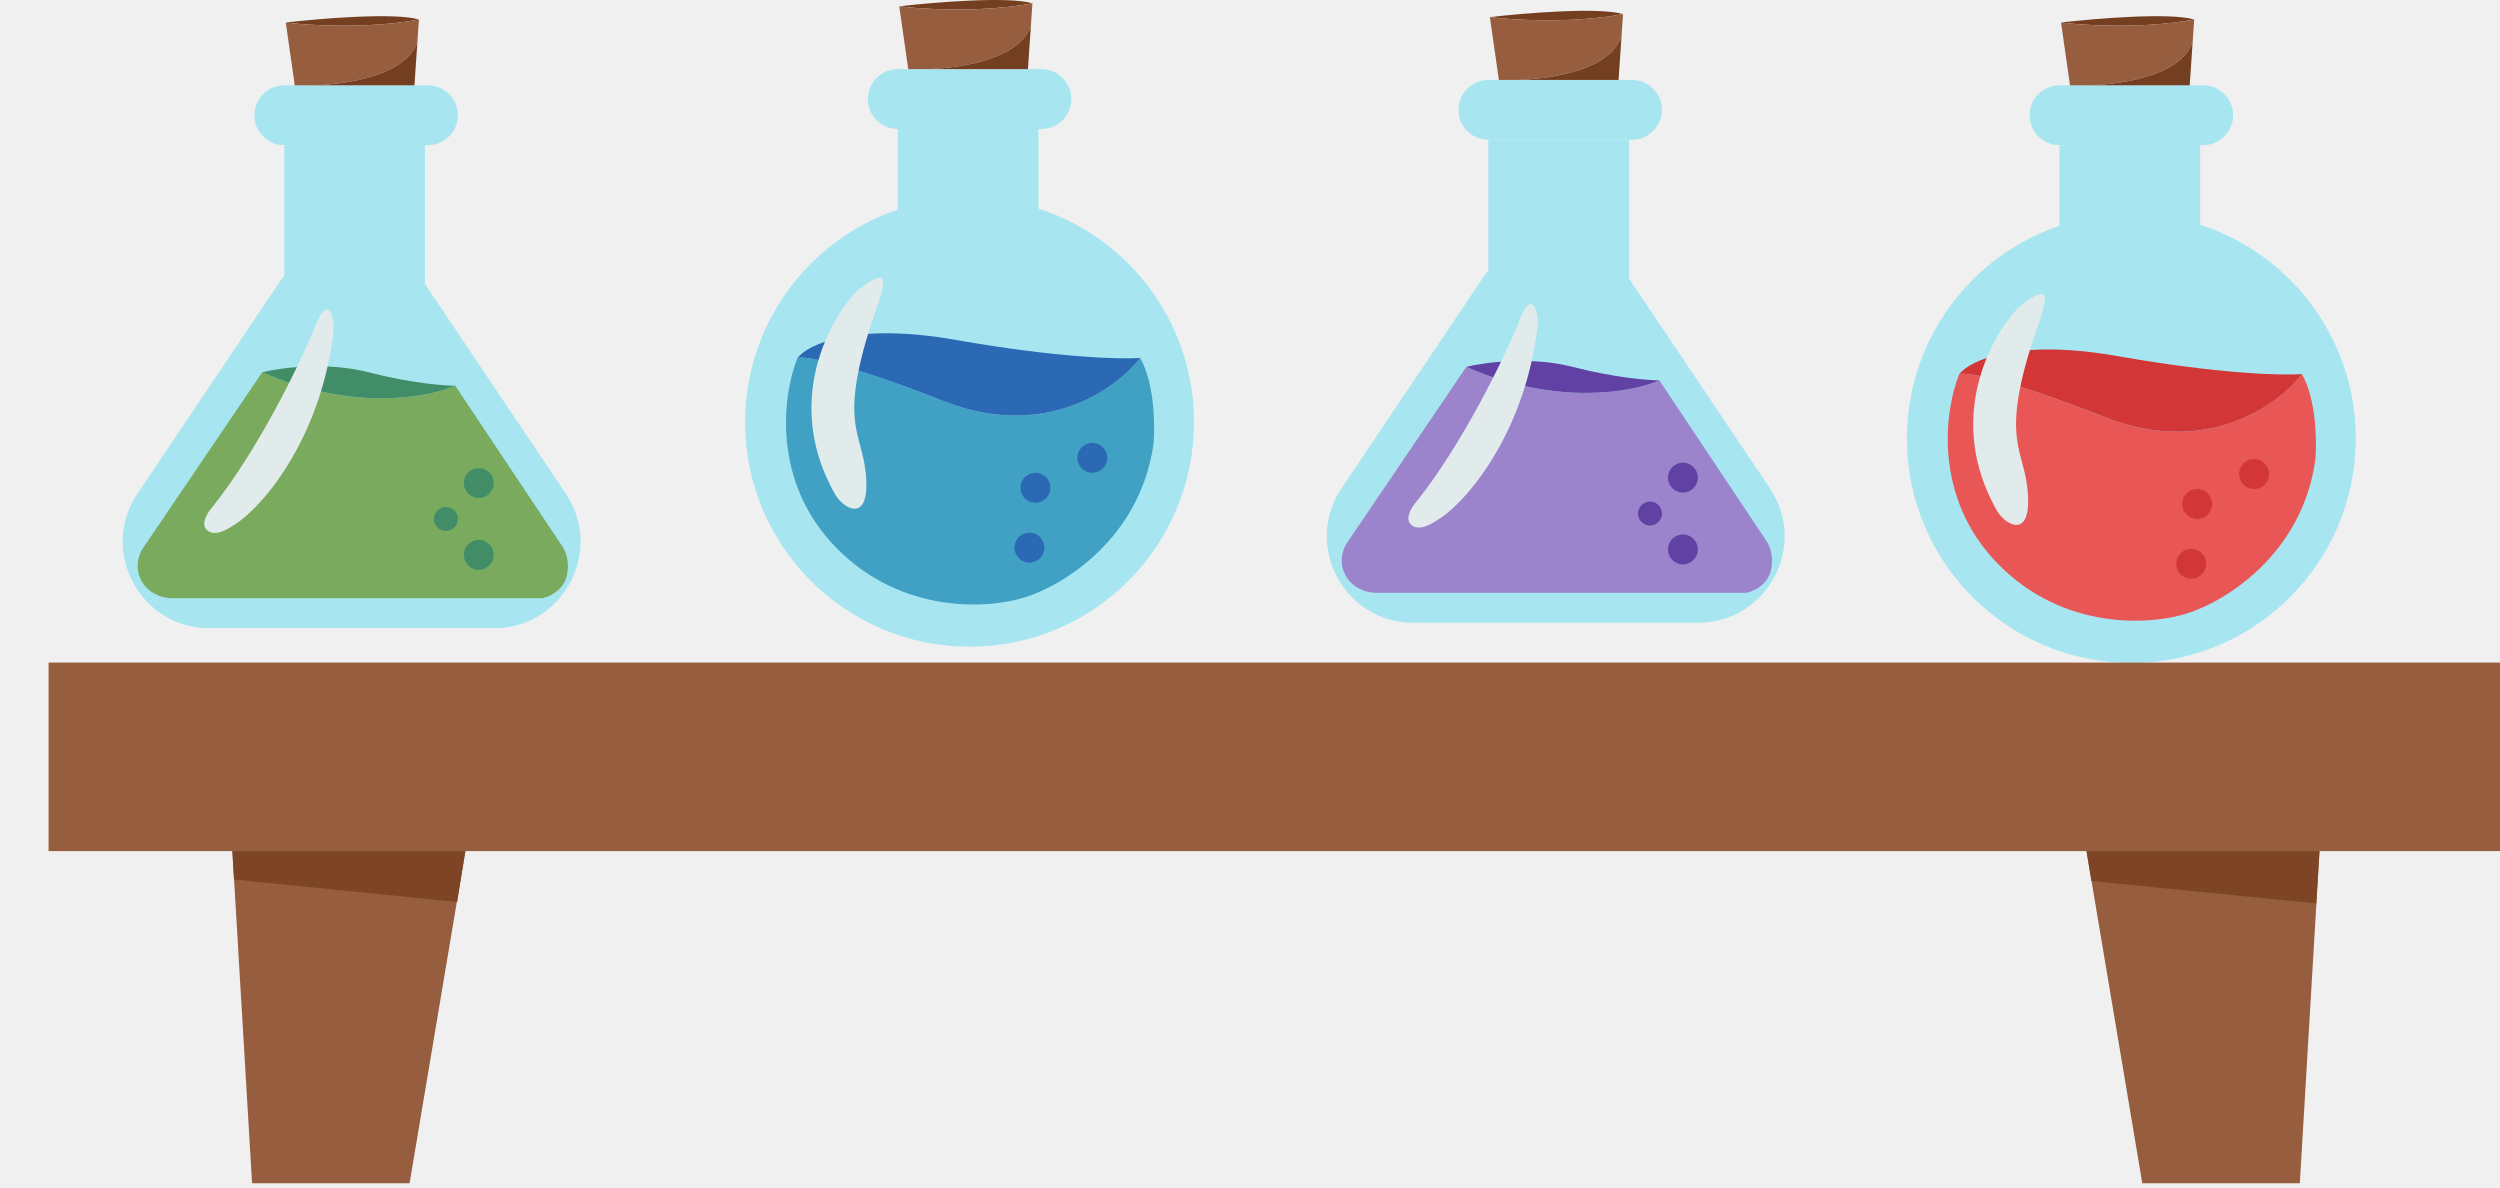
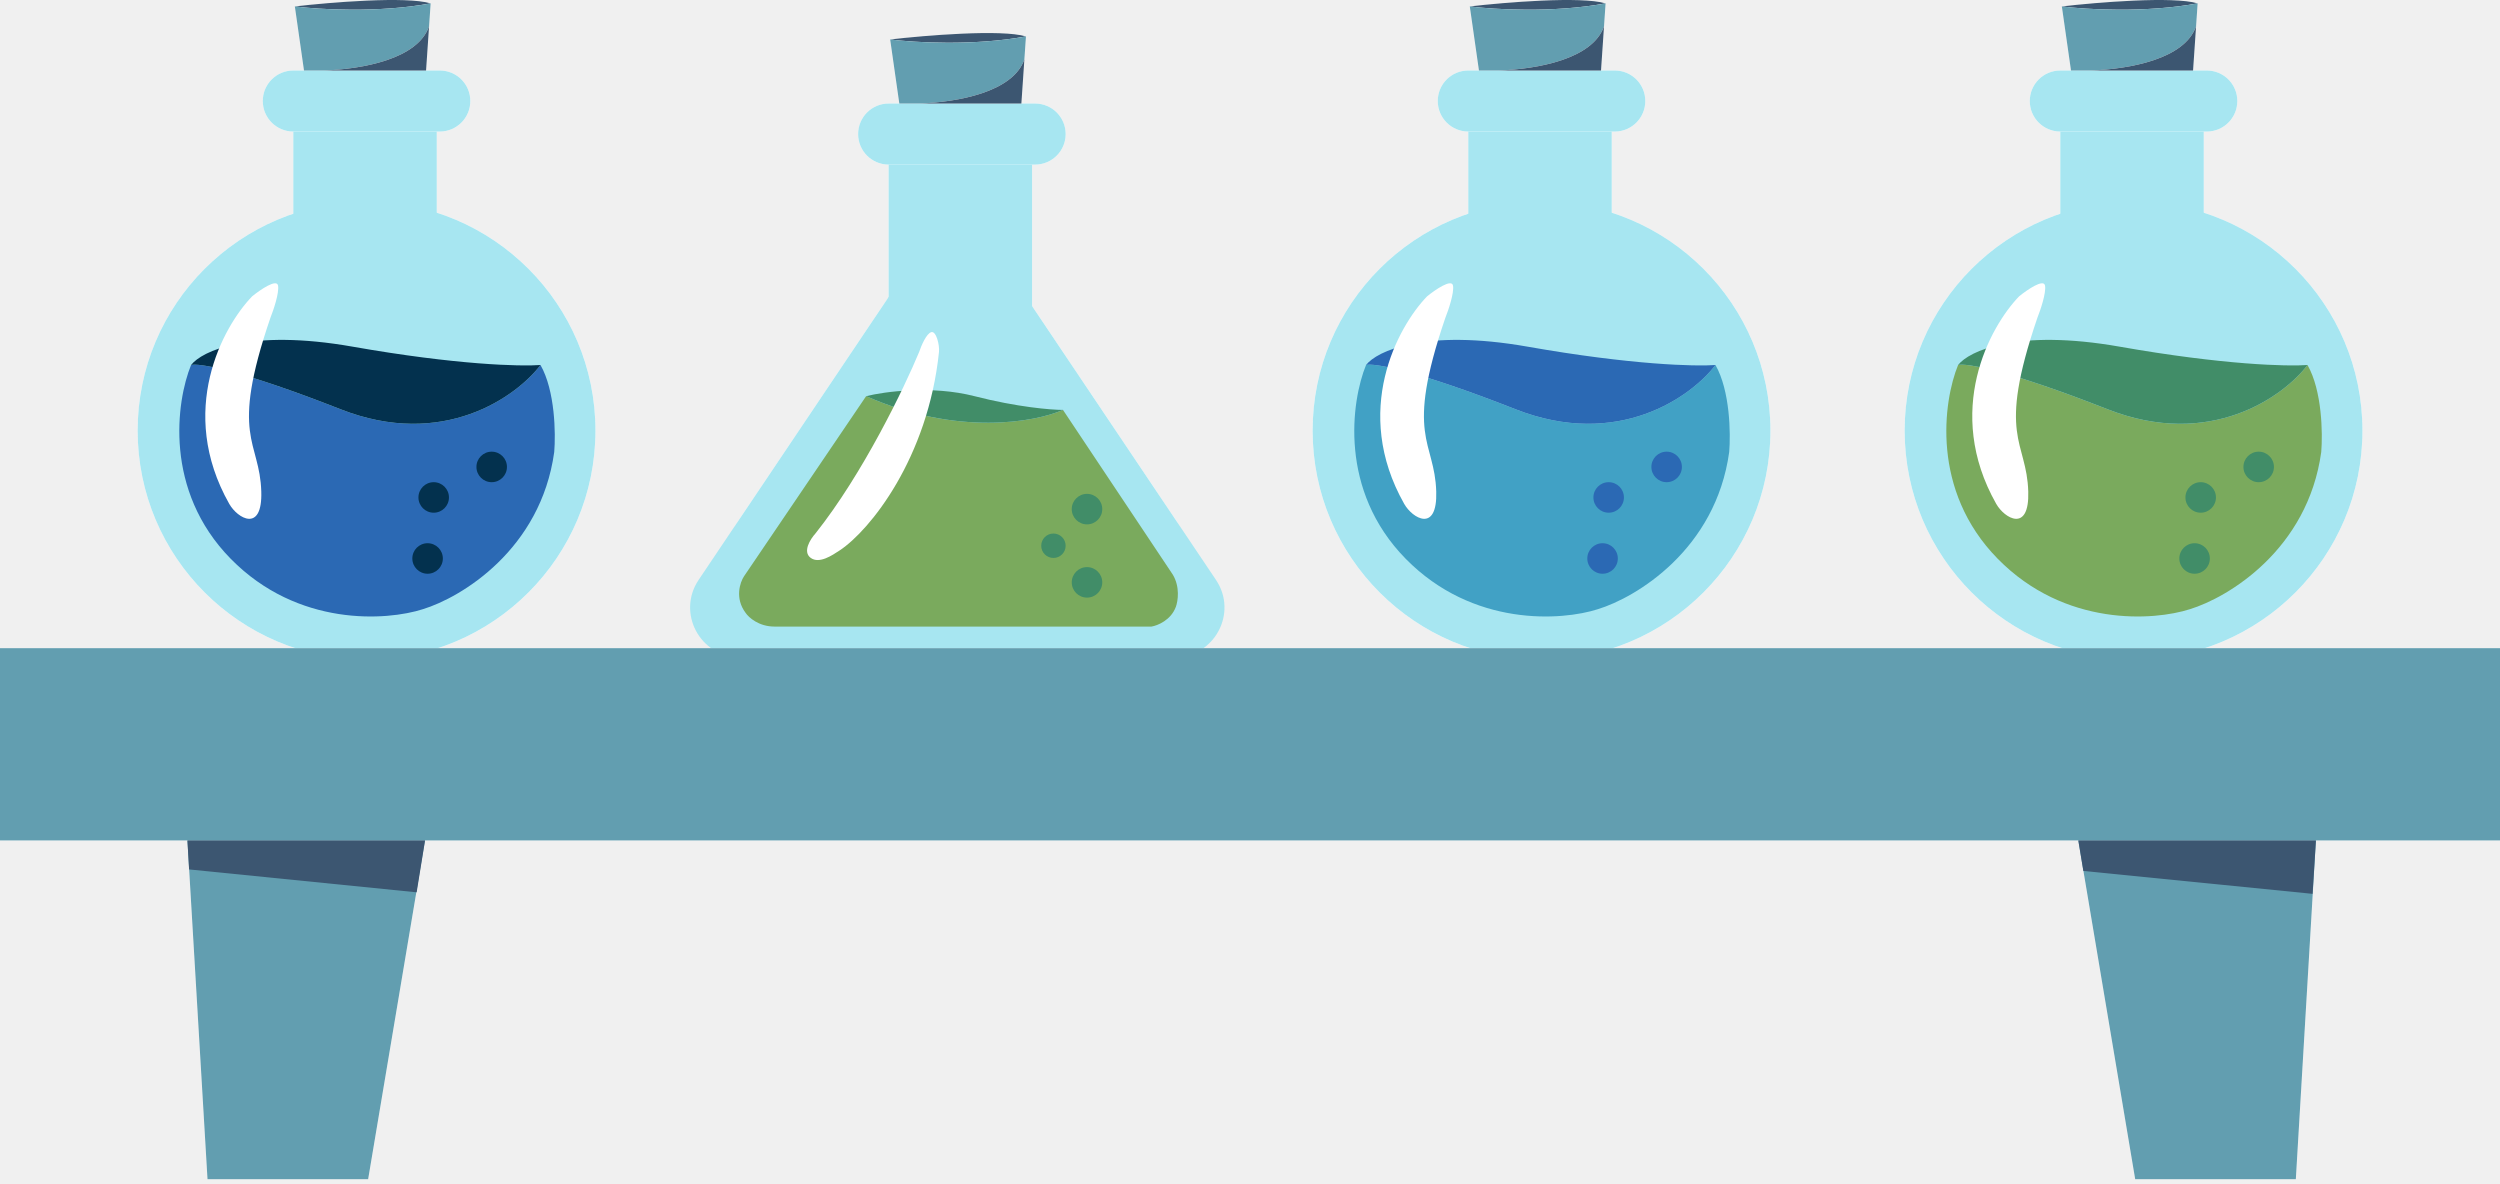
- <svg xmlns="http://www.w3.org/2000/svg" width="463" height="220" viewBox="0 0 463 220" fill="none">
-   <path d="M51.837 52.148C58.177 42.709 72.062 42.709 78.401 52.148L104.776 91.414C111.915 102.043 104.298 116.335 91.494 116.335H38.745C25.941 116.335 18.324 102.043 25.463 91.414L51.837 52.148Z" fill="#A7E6F1" />
-   <rect x="52.648" y="26.888" width="26.048" height="39.903" fill="#A7E6F1" />
-   <rect x="47.107" y="15.804" width="37.686" height="11.084" rx="5.542" fill="#A7E6F1" />
-   <path d="M52.926 4.166C57.175 4.72 68.056 5.385 77.588 3.612C73.154 2.282 59.299 3.427 52.926 4.166Z" fill="#743E21" />
-   <path d="M54.588 15.804L52.926 4.166C57.175 4.72 68.056 5.385 77.588 3.612L77.305 7.768C75.252 13.726 65.248 15.54 58.213 15.804H54.588Z" fill="#965E3F" />
-   <path d="M58.213 15.804H76.757L77.305 7.768C75.252 13.726 65.248 15.54 58.213 15.804Z" fill="#743E21" />
-   <path d="M48.563 68.944L26.395 101.642C25.656 102.751 24.677 105.632 26.672 108.293C27.226 109.124 29.055 110.787 31.937 110.787H100.382C101.49 110.602 103.929 109.623 104.815 107.184C105.185 106.168 105.591 103.582 104.261 101.365L84.31 71.438C79.322 73.655 65.19 76.26 48.563 68.944Z" fill="#7AAA5D" />
-   <path d="M48.563 68.944C65.19 76.26 79.322 73.655 84.31 71.438C82.185 71.438 75.996 70.939 68.238 68.944C60.479 66.949 51.889 68.113 48.563 68.944Z" fill="#418D68" />
-   <circle cx="88.673" cy="102.757" r="2.771" fill="#418D68" />
-   <circle cx="82.576" cy="96.107" r="2.217" fill="#418D68" />
-   <circle cx="88.673" cy="89.457" r="2.771" fill="#418D68" />
-   <path d="M39.348 93.891C47.994 83.028 55.513 67.381 58.191 60.915C58.561 59.807 59.521 57.535 60.408 57.313C61.295 57.091 61.923 59.66 61.794 60.915C59.798 80.202 49.231 93.336 43.782 96.938C42.396 97.854 40.069 99.433 38.517 98.324C36.965 97.216 38.425 94.906 39.348 93.891Z" fill="#E2EBEC" />
-   <path d="M274.837 51.148C281.177 41.709 295.062 41.709 301.401 51.148L327.776 90.414C334.915 101.043 327.298 115.335 314.494 115.335H261.745C248.941 115.335 241.324 101.043 248.463 90.414L274.837 51.148Z" fill="#A7E6F1" />
-   <rect x="275.648" y="25.888" width="26.048" height="39.903" fill="#A7E6F1" />
-   <rect x="270.107" y="14.804" width="37.686" height="11.084" rx="5.542" fill="#A7E6F1" />
-   <path d="M275.926 3.166C280.175 3.72 291.056 4.385 300.588 2.612C296.154 1.282 282.299 2.427 275.926 3.166Z" fill="#743E21" />
-   <path d="M277.588 14.804L275.926 3.166C280.175 3.72 291.056 4.385 300.588 2.612L300.305 6.768C298.252 12.726 288.248 14.54 281.213 14.804H277.588Z" fill="#965E3F" />
-   <path d="M281.213 14.804H299.757L300.305 6.768C298.252 12.726 288.248 14.54 281.213 14.804Z" fill="#743E21" />
-   <path d="M271.563 67.944L249.395 100.642C248.656 101.751 247.677 104.632 249.672 107.293C250.226 108.124 252.055 109.787 254.937 109.787H323.382C324.49 109.602 326.929 108.623 327.815 106.184C328.185 105.168 328.591 102.582 327.261 100.365L307.31 70.438C302.322 72.655 288.19 75.26 271.563 67.944Z" fill="#9B84CC" />
-   <path d="M271.563 67.944C288.19 75.26 302.322 72.655 307.31 70.438C305.185 70.438 298.997 69.939 291.238 67.944C283.479 65.949 274.889 67.113 271.563 67.944Z" fill="#6141A4" />
-   <circle cx="311.673" cy="101.757" r="2.771" fill="#6141A4" />
-   <circle cx="305.576" cy="95.107" r="2.217" fill="#6141A4" />
-   <circle cx="311.673" cy="88.457" r="2.771" fill="#6141A4" />
-   <path d="M262.348 92.891C270.994 82.028 278.513 66.381 281.191 59.915C281.561 58.807 282.521 56.535 283.408 56.313C284.295 56.091 284.923 58.66 284.794 59.915C282.798 79.202 272.231 92.336 266.782 95.938C265.396 96.854 263.069 98.433 261.517 97.324C259.965 96.216 261.425 93.906 262.348 92.891Z" fill="#E2EBEC" />
-   <circle cx="179.566" cy="78.201" r="41.566" fill="#A7E6F1" />
-   <rect x="166.266" y="23.888" width="26.048" height="39.903" fill="#A7E6F1" />
-   <rect x="160.723" y="12.804" width="37.686" height="11.084" rx="5.542" fill="#A7E6F1" />
-   <path d="M166.543 1.166C170.792 1.72 181.673 2.385 191.205 0.612C186.772 -0.718 172.916 0.427 166.543 1.166Z" fill="#743E21" />
-   <path d="M168.206 12.804L166.543 1.166C170.792 1.72 181.673 2.385 191.205 0.612L190.922 4.768C188.87 10.726 178.865 12.54 171.831 12.804H168.206Z" fill="#965E3F" />
-   <path d="M171.831 12.804H190.374L190.922 4.768C188.87 10.726 178.865 12.54 171.831 12.804Z" fill="#743E21" />
-   <path d="M147.699 66.285C145.02 72.843 142.711 89.063 154.904 101.477C167.096 113.892 183.261 112.746 189.819 110.622C196.746 108.497 211.211 99.815 213.65 82.08C213.927 78.755 213.816 70.941 211.156 66.285C206.815 72.012 193.477 81.637 174.855 74.321C156.234 67.006 148.992 65.916 147.699 66.285Z" fill="#41A1C5" />
-   <path d="M174.855 74.321C193.477 81.637 206.815 72.012 211.156 66.285C207.646 66.562 195.915 66.285 177.072 62.96C158.229 59.635 149.639 63.791 147.699 66.285C148.992 65.916 156.234 67.006 174.855 74.321Z" fill="#2B69B4" />
-   <path d="M154.629 91.502C145.097 74.654 153.428 59.358 158.786 53.816C160.263 52.615 163.274 50.546 163.496 51.876C163.718 53.206 162.665 56.31 162.11 57.695C154.629 79.586 160.171 79.863 160.448 89.285C160.669 96.822 156.129 94.152 154.629 91.502Z" fill="#E2EBEC" />
-   <circle cx="190.65" cy="101.42" r="2.771" fill="#2B69B4" />
-   <circle cx="191.759" cy="90.336" r="2.771" fill="#2B69B4" />
-   <circle cx="202.289" cy="84.794" r="2.771" fill="#2B69B4" />
-   <circle cx="394.726" cy="81.201" r="41.566" fill="#A7E6F1" />
-   <rect x="381.426" y="26.888" width="26.048" height="39.903" fill="#A7E6F1" />
-   <rect x="375.885" y="15.804" width="37.686" height="11.084" rx="5.542" fill="#A7E6F1" />
-   <path d="M381.703 4.166C385.952 4.72 396.833 5.385 406.365 3.612C401.932 2.282 388.077 3.427 381.703 4.166Z" fill="#743E21" />
-   <path d="M383.366 15.804L381.703 4.166C385.952 4.72 396.833 5.385 406.365 3.612L406.082 7.768C404.03 13.726 394.025 15.54 386.991 15.804H383.366Z" fill="#965E3F" />
-   <path d="M386.991 15.804H405.534L406.082 7.768C404.03 13.726 394.025 15.54 386.991 15.804Z" fill="#743E21" />
-   <path d="M362.859 69.285C360.18 75.843 357.871 92.063 370.064 104.477C382.256 116.892 398.421 115.746 404.979 113.622C411.907 111.497 426.371 102.815 428.81 85.08C429.087 81.755 428.976 73.941 426.316 69.285C421.975 75.012 408.637 84.637 390.015 77.321C371.394 70.006 364.152 68.916 362.859 69.285Z" fill="#E95656" />
-   <path d="M390.015 77.321C408.637 84.637 421.975 75.012 426.316 69.285C422.806 69.562 411.075 69.285 392.232 65.96C373.389 62.635 364.799 66.791 362.859 69.285C364.152 68.916 371.394 70.006 390.015 77.321Z" fill="#D23636" />
-   <path d="M369.789 94.502C360.257 77.654 368.588 62.358 373.946 56.816C375.423 55.615 378.434 53.546 378.656 54.876C378.878 56.206 377.825 59.31 377.27 60.695C369.789 82.586 375.331 82.863 375.608 92.285C375.83 99.822 371.289 97.152 369.789 94.502Z" fill="#E2EBEC" />
-   <circle cx="405.81" cy="104.42" r="2.771" fill="#D23636" />
-   <circle cx="406.919" cy="93.336" r="2.771" fill="#D23636" />
-   <circle cx="417.449" cy="87.794" r="2.771" fill="#D23636" />
-   <rect x="9" y="122.709" width="454" height="34.915" fill="#965E3F" />
-   <path d="M43.035 157.624H86.186L75.854 219.141H46.682L43.035 157.624Z" fill="#965E3F" />
-   <path d="M429.572 157.624H386.421L396.753 219.141H425.926L429.572 157.624Z" fill="#965E3F" />
-   <path d="M43.035 157.624H86.186L84.667 167.045L43.339 162.889L43.035 157.624Z" fill="#7D4425" />
-   <path d="M386.422 157.624H429.573L428.965 167.322L387.334 163.166L386.422 157.624Z" fill="#7D4425" />
+ <svg xmlns="http://www.w3.org/2000/svg" width="454" height="215" viewBox="0 0 454 215" fill="none">
+   <path d="M161.653 7.166C168.027 6.427 181.882 5.281 186.315 6.611L186.031 10.769L185.483 18.804H187.979C191.039 18.804 193.52 21.285 193.521 24.346C193.521 27.407 191.039 29.889 187.979 29.889H187.423V55.585L213.503 94.414C220.642 105.043 213.025 119.335 200.221 119.335H147.473C134.668 119.335 127.051 105.043 134.19 94.414L160.564 55.148C160.822 54.764 161.094 54.397 161.376 54.044V29.889H161.377C158.316 29.889 155.835 27.407 155.835 24.346C155.835 21.285 158.316 18.804 161.377 18.804H163.315L161.653 7.166Z" fill="white" />
+   <path d="M166.375 46.496C169.941 41.187 177.751 41.187 181.317 46.496L220.825 105.317C224.841 111.296 220.557 119.336 213.354 119.336H134.338C127.135 119.336 122.851 111.296 126.866 105.317L166.375 46.496Z" fill="#A7E6F1" />
+   <rect x="161.375" y="29.888" width="26.048" height="39.903" fill="#A7E6F1" />
+   <rect x="155.836" y="18.804" width="37.686" height="11.084" rx="5.542" fill="#A7E6F1" />
+   <path d="M161.652 7.166C165.901 7.72 176.782 8.385 186.315 6.612C181.881 5.282 168.026 6.427 161.652 7.166Z" fill="#3C5671" />
+   <path d="M163.315 18.804L161.652 7.166C165.901 7.72 176.782 8.385 186.315 6.612L186.031 10.768C183.979 16.726 173.974 18.54 166.94 18.804H163.315Z" fill="#629EB0" />
+   <path d="M166.94 18.804H185.483L186.031 10.768C183.979 16.726 173.974 18.54 166.94 18.804Z" fill="#3C5671" />
+   <path d="M157.29 71.944L135.122 104.642C134.383 105.751 133.404 108.632 135.399 111.293C135.953 112.124 137.782 113.787 140.664 113.787H209.108C210.217 113.602 212.655 112.623 213.542 110.184C213.911 109.168 214.318 106.582 212.988 104.365L193.036 74.438C188.048 76.655 173.916 79.26 157.29 71.944Z" fill="#7AAA5D" />
+   <path d="M157.29 71.944C173.916 79.26 188.048 76.655 193.036 74.438C190.912 74.438 184.723 73.939 176.964 71.944C169.205 69.949 160.615 71.113 157.29 71.944Z" fill="#418D68" />
+   <circle cx="197.4" cy="105.757" r="2.771" fill="#418D68" />
+   <circle cx="191.303" cy="99.107" r="2.217" fill="#418D68" />
+   <circle cx="197.4" cy="92.456" r="2.771" fill="#418D68" />
+   <path d="M148.075 96.891C156.72 86.028 164.239 70.381 166.918 63.915C167.287 62.807 168.248 60.535 169.135 60.313C170.021 60.091 170.65 62.66 170.52 63.915C168.525 83.202 157.958 96.336 152.508 99.938C151.123 100.854 148.795 102.433 147.243 101.324C145.692 100.216 147.151 97.906 148.075 96.891Z" fill="white" />
+   <path d="M53.545 1.166C59.918 0.427 73.773 -0.719 78.207 0.611L77.924 4.769L77.376 12.805H79.871C82.932 12.805 85.413 15.286 85.413 18.347C85.413 21.407 82.931 23.889 79.87 23.889H79.315V38.629C96.036 44.01 108.135 59.692 108.135 78.201C108.135 101.157 89.525 119.767 66.569 119.767C43.613 119.767 25.004 101.157 25.004 78.201C25.004 59.897 36.835 44.356 53.268 38.81V23.889H53.269C50.208 23.889 47.727 21.407 47.727 18.347C47.727 15.286 50.208 12.805 53.269 12.805H55.208L53.545 1.166Z" fill="white" />
+   <circle cx="66.566" cy="78.201" r="41.566" fill="#A7E6F1" />
+   <rect x="53.266" y="23.888" width="26.048" height="39.903" fill="#A7E6F1" />
+   <rect x="47.723" y="12.804" width="37.686" height="11.084" rx="5.542" fill="#A7E6F1" />
+   <path d="M53.543 1.166C57.792 1.72 68.673 2.385 78.205 0.612C73.772 -0.718 59.916 0.427 53.543 1.166Z" fill="#3C5671" />
+   <path d="M55.206 12.804L53.543 1.166C57.792 1.72 68.673 2.385 78.205 0.612L77.922 4.768C75.87 10.726 65.865 12.54 58.831 12.804H55.206Z" fill="#629EB0" />
+   <path d="M58.831 12.804H77.374L77.922 4.768C75.87 10.726 65.865 12.54 58.831 12.804Z" fill="#3C5671" />
+   <path d="M34.697 66.285C32.018 72.844 29.709 89.063 41.902 101.478C54.094 113.892 70.259 112.746 76.817 110.622C83.744 108.498 98.209 99.815 100.648 82.08C100.925 78.755 100.814 70.941 98.154 66.285C93.813 72.012 80.475 81.637 61.853 74.321C43.232 67.006 35.99 65.916 34.697 66.285Z" fill="#2B69B4" />
+   <path d="M61.853 74.321C80.475 81.637 93.813 72.012 98.154 66.285C94.644 66.562 82.913 66.285 64.07 62.96C45.227 59.635 36.637 63.791 34.697 66.285C35.99 65.916 43.232 67.006 61.853 74.321Z" fill="#03314E" />
+   <path d="M41.631 91.502C32.099 74.654 40.43 59.358 45.788 53.816C47.265 52.615 50.276 50.546 50.498 51.876C50.719 53.206 49.666 56.31 49.112 57.695C41.63 79.586 47.173 79.864 47.45 89.285C47.671 96.822 43.131 94.153 41.631 91.502Z" fill="white" />
+   <circle cx="77.65" cy="101.42" r="2.771" fill="#03314E" />
+   <circle cx="78.759" cy="90.336" r="2.771" fill="#03314E" />
+   <circle cx="89.291" cy="84.794" r="2.771" fill="#03314E" />
+   <path d="M266.916 1.166C273.289 0.427 287.144 -0.719 291.578 0.611L291.295 4.769L290.747 12.805H293.241C296.302 12.805 298.783 15.286 298.783 18.347C298.783 21.407 296.302 23.889 293.241 23.889H292.688V38.63C309.408 44.012 321.506 59.693 321.506 78.201C321.506 101.157 302.896 119.767 279.94 119.767C256.985 119.767 238.375 101.157 238.375 78.201C238.375 59.897 250.207 44.355 266.641 38.809V23.889H266.64C263.579 23.889 261.098 21.407 261.098 18.347C261.098 15.286 263.579 12.805 266.64 12.805H268.579L266.916 1.166Z" fill="white" />
+   <circle cx="279.941" cy="78.201" r="41.566" fill="#A7E6F1" />
+   <rect x="266.641" y="23.888" width="26.048" height="39.903" fill="#A7E6F1" />
+   <rect x="261.098" y="12.804" width="37.686" height="11.084" rx="5.542" fill="#A7E6F1" />
+   <path d="M266.914 1.166C271.163 1.72 282.044 2.385 291.576 0.612C287.143 -0.718 273.287 0.427 266.914 1.166Z" fill="#3C5671" />
+   <path d="M268.577 12.804L266.914 1.166C271.163 1.72 282.044 2.385 291.576 0.612L291.293 4.768C289.241 10.726 279.236 12.54 272.202 12.804H268.577Z" fill="#629EB0" />
+   <path d="M272.202 12.804H290.745L291.293 4.768C289.241 10.726 279.236 12.54 272.202 12.804Z" fill="#3C5671" />
+   <path d="M248.072 66.285C245.393 72.844 243.084 89.063 255.277 101.478C267.469 113.892 283.634 112.746 290.192 110.622C297.119 108.498 311.584 99.815 314.023 82.08C314.3 78.755 314.189 70.941 311.529 66.285C307.188 72.012 293.85 81.637 275.228 74.321C256.607 67.006 249.365 65.916 248.072 66.285Z" fill="#41A1C5" />
+   <path d="M275.228 74.321C293.85 81.637 307.188 72.012 311.529 66.285C308.019 66.562 296.288 66.285 277.445 62.96C258.602 59.635 250.012 63.791 248.072 66.285C249.365 65.916 256.607 67.006 275.228 74.321Z" fill="#2B69B4" />
+   <path d="M255.002 91.502C245.47 74.654 253.801 59.358 259.159 53.816C260.636 52.615 263.647 50.546 263.869 51.876C264.091 53.206 263.038 56.31 262.483 57.695C255.002 79.586 260.544 79.864 260.821 89.285C261.042 96.822 256.502 94.153 255.002 91.502Z" fill="white" />
+   <circle cx="291.025" cy="101.42" r="2.771" fill="#2B69B4" />
+   <circle cx="292.134" cy="90.336" r="2.771" fill="#2B69B4" />
+   <circle cx="302.662" cy="84.794" r="2.771" fill="#2B69B4" />
+   <path d="M374.428 1.166C380.801 0.427 394.656 -0.719 399.09 0.611L398.807 4.769L398.259 12.805H400.753C403.814 12.805 406.295 15.286 406.295 18.347C406.295 21.407 403.814 23.889 400.753 23.889H400.198V38.629C416.919 44.01 429.018 59.692 429.018 78.201C429.017 101.157 410.408 119.767 387.452 119.767C364.496 119.767 345.887 101.157 345.887 78.201C345.887 59.897 357.718 44.356 374.15 38.81V23.889H374.151C371.091 23.889 368.61 21.407 368.609 18.347C368.609 15.286 371.091 12.805 374.151 12.805H376.091L374.428 1.166Z" fill="white" />
+   <circle cx="387.452" cy="78.201" r="41.566" fill="#A7E6F1" />
+   <rect x="374.152" y="23.888" width="26.048" height="39.903" fill="#A7E6F1" />
+   <rect x="368.609" y="12.804" width="37.686" height="11.084" rx="5.542" fill="#A7E6F1" />
+   <path d="M374.43 1.166C378.679 1.72 389.56 2.385 399.092 0.612C394.658 -0.718 380.803 0.427 374.43 1.166Z" fill="#3C5671" />
+   <path d="M376.092 12.804L374.43 1.166C378.679 1.72 389.56 2.385 399.092 0.612L398.809 4.768C396.756 10.726 386.752 12.54 379.717 12.804H376.092Z" fill="#629EB0" />
+   <path d="M379.717 12.804H398.261L398.809 4.768C396.756 10.726 386.752 12.54 379.717 12.804Z" fill="#3C5671" />
+   <path d="M355.588 66.285C352.909 72.844 350.6 89.063 362.792 101.478C374.985 113.892 391.149 112.746 397.707 110.622C404.635 108.498 419.1 99.815 421.538 82.08C421.816 78.755 421.705 70.941 419.044 66.285C414.703 72.012 401.365 81.637 382.744 74.321C364.122 67.006 356.881 65.916 355.588 66.285Z" fill="#7AAA5D" />
+   <path d="M382.744 74.321C401.365 81.637 414.703 72.012 419.044 66.285C415.534 66.562 403.804 66.285 384.961 62.96C366.118 59.635 357.527 63.791 355.588 66.285C356.881 65.916 364.122 67.006 382.744 74.321Z" fill="#418D68" />
+   <path d="M362.514 91.502C352.981 74.654 361.313 59.358 366.67 53.816C368.148 52.615 371.159 50.546 371.381 51.876C371.602 53.206 370.549 56.31 369.995 57.695C362.513 79.586 368.055 79.864 368.332 89.285C368.554 96.822 364.013 94.153 362.514 91.502Z" fill="white" />
+   <circle cx="398.537" cy="101.42" r="2.771" fill="#418D68" />
+   <circle cx="399.646" cy="90.336" r="2.771" fill="#418D68" />
+   <circle cx="410.177" cy="84.794" r="2.771" fill="#418D68" />
+   <path d="M454 152.624H420.573L420.555 152.914L416.926 214.14H387.753L378.352 158.167L378.334 158.166L377.469 152.913L377.421 152.624H77.186L75.667 162.046L75.605 162.039L66.855 214.14H37.682L34.347 157.888H34.339L34.035 152.624H0V117.709H454V152.624Z" fill="white" />
+   <rect y="117.709" width="454" height="34.915" fill="#629EB0" />
+   <path d="M34.035 152.624H77.186L66.854 214.141H37.682L34.035 152.624Z" fill="#629EB0" />
+   <path d="M420.57 152.624H377.419L387.751 214.141H416.924L420.57 152.624Z" fill="#629EB0" />
+   <path d="M34.035 152.624H77.186L75.667 162.045L34.339 157.889L34.035 152.624Z" fill="#3C5671" />
+   <path d="M377.422 152.624H420.573L419.965 162.322L378.334 158.166L377.422 152.624Z" fill="#3C5671" />
</svg>
